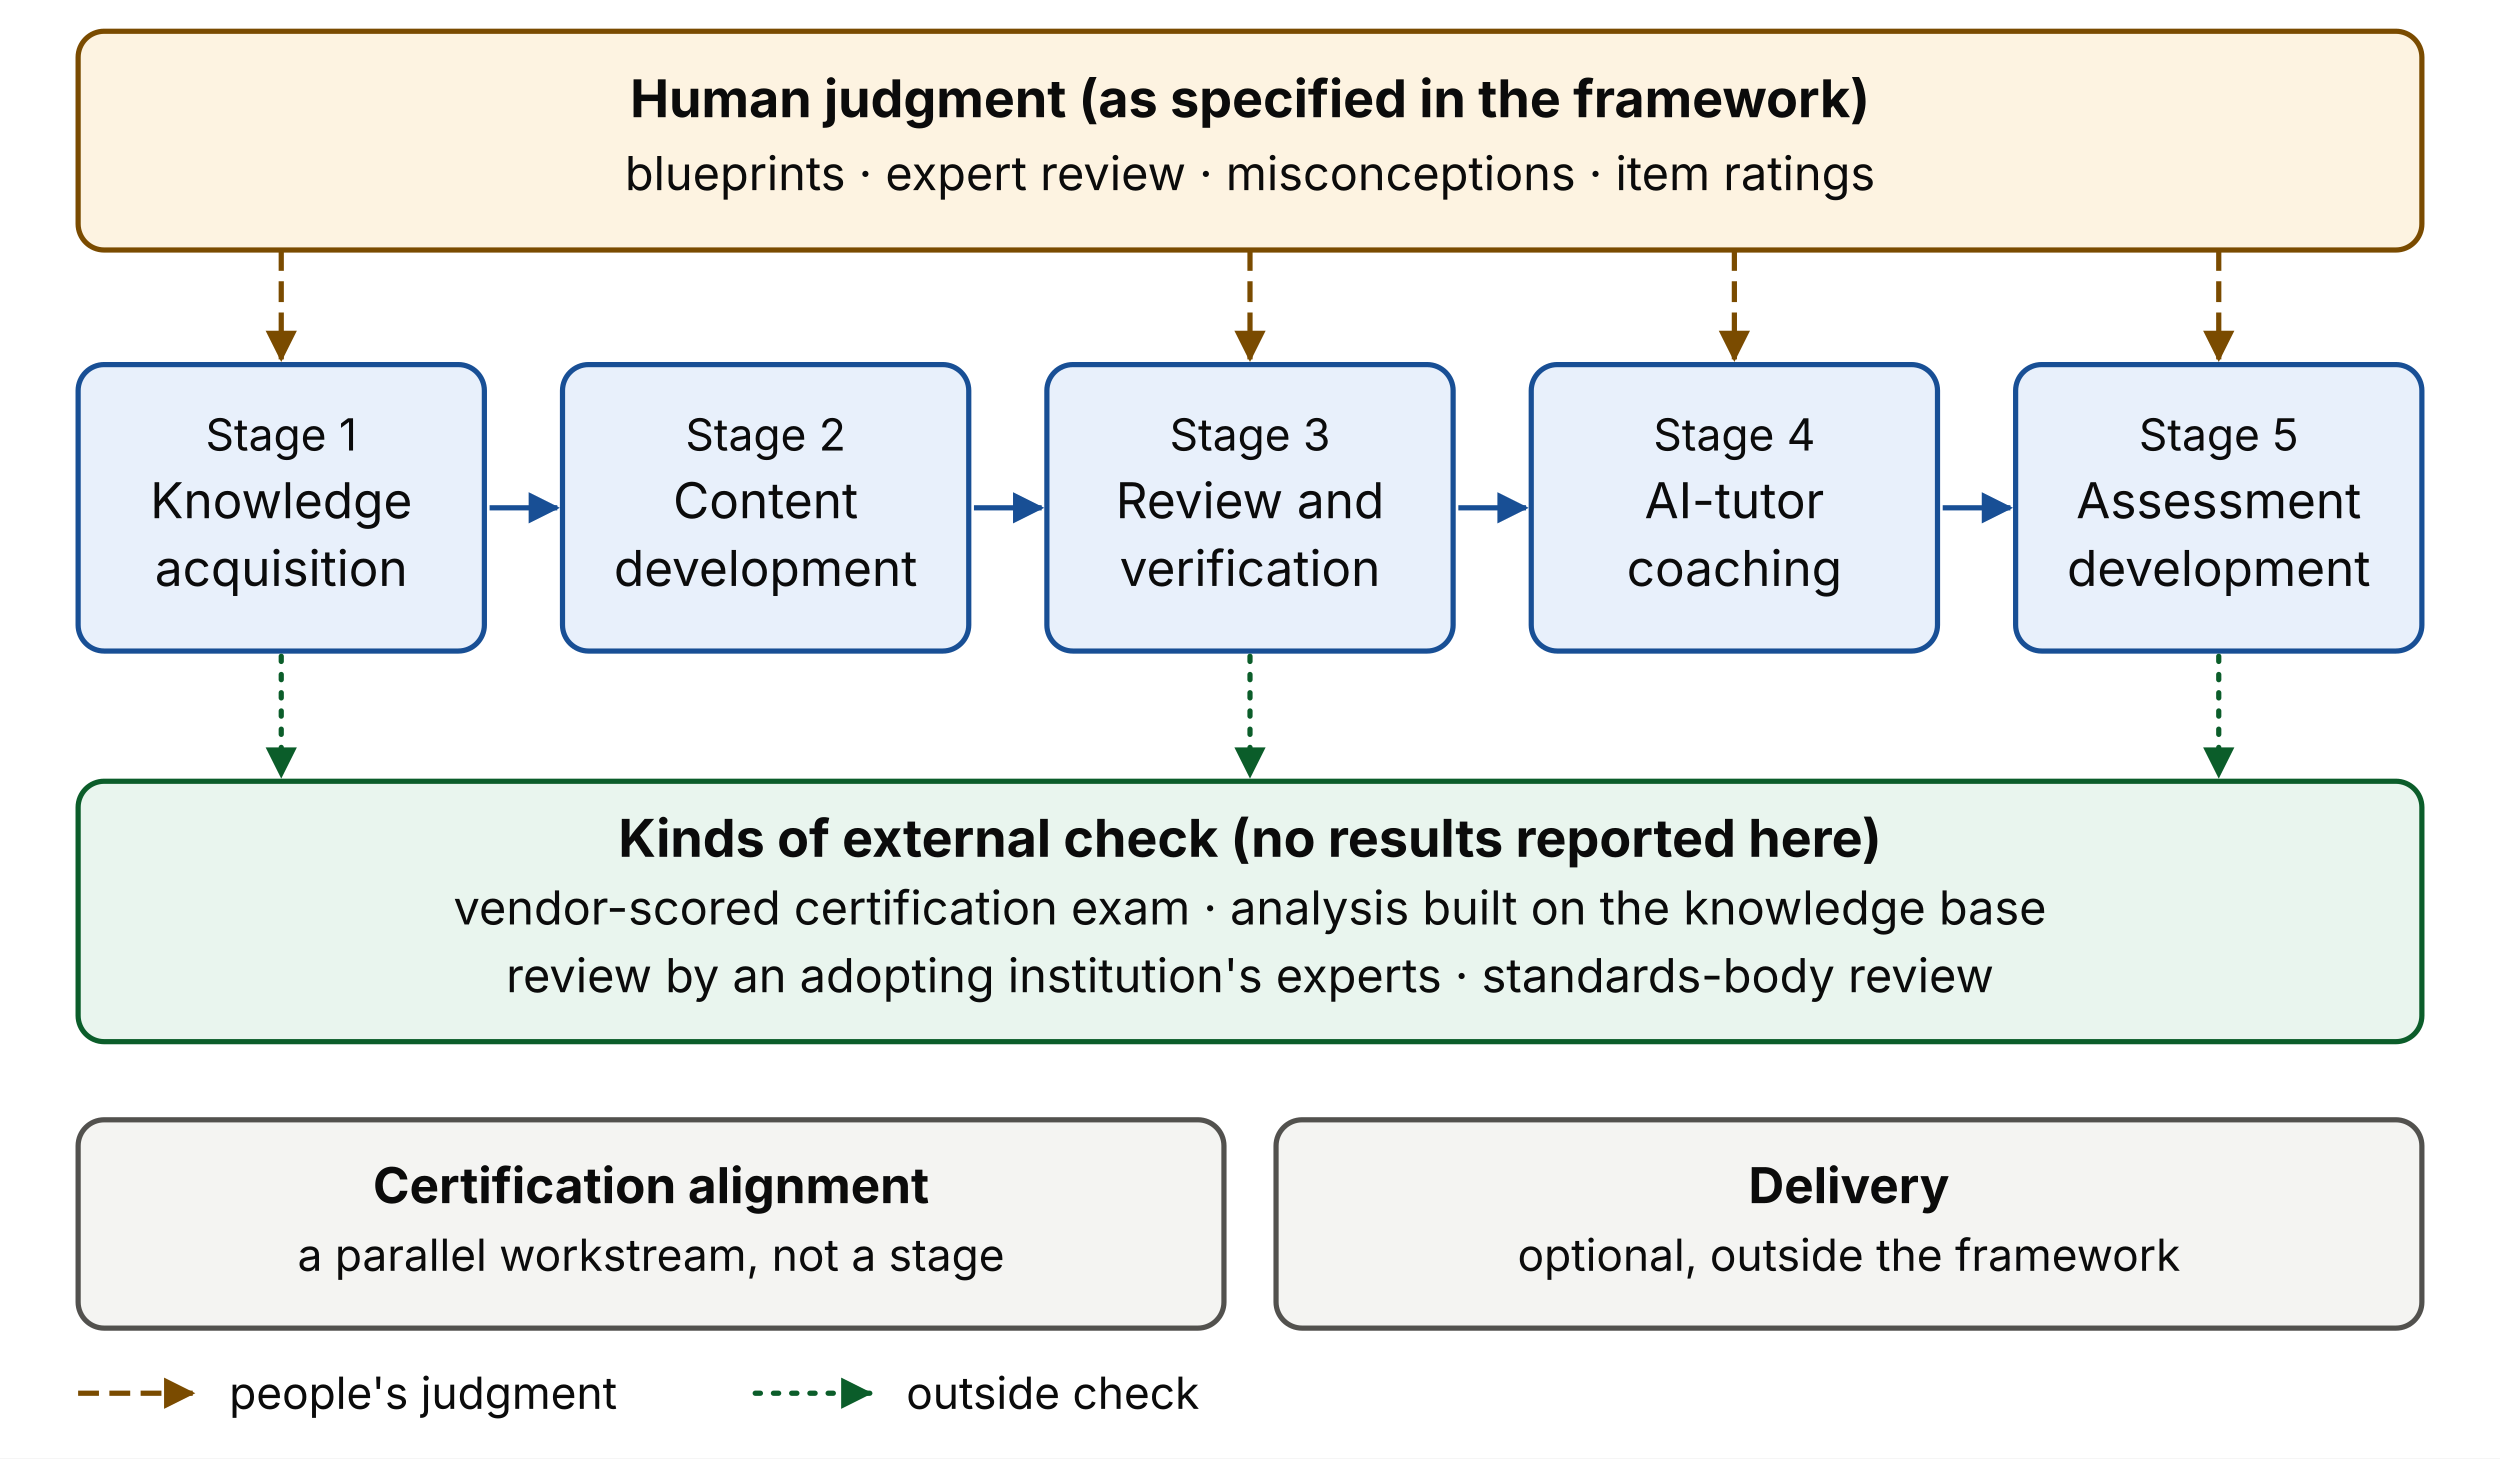
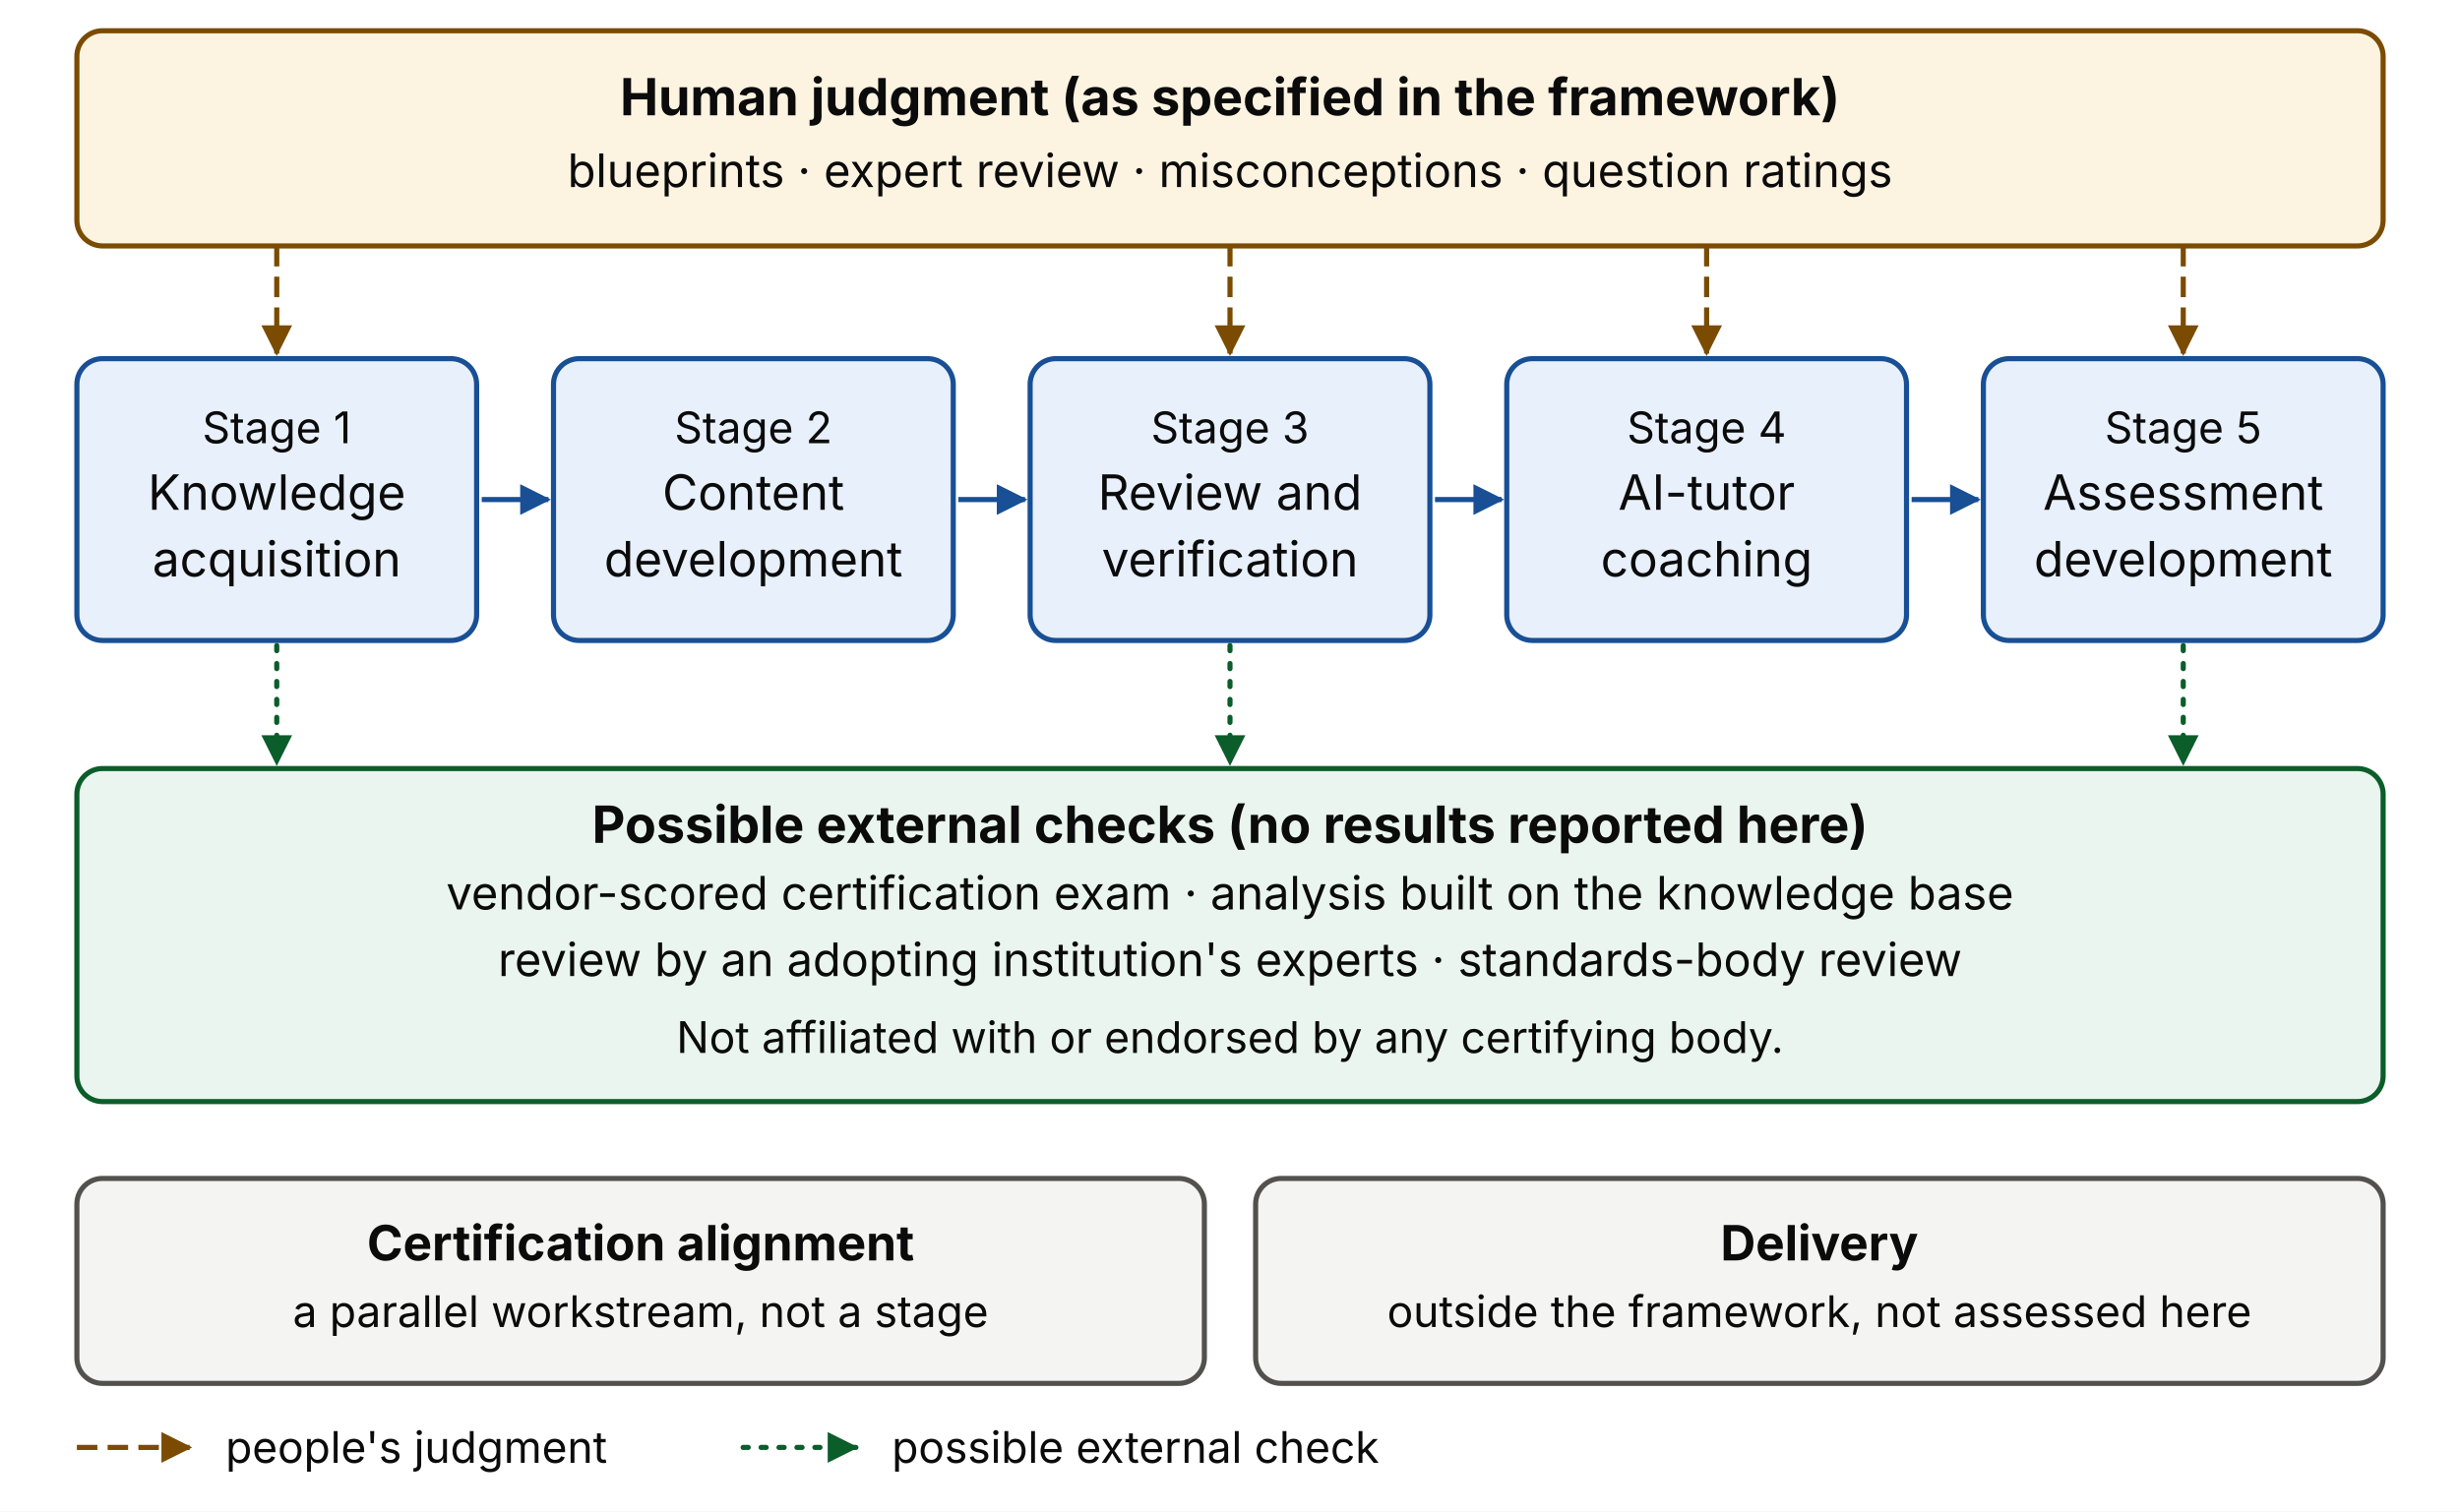
- <svg xmlns="http://www.w3.org/2000/svg" viewBox="0 0 960 560" role="img" aria-labelledby="t d" font-family="system-ui, -apple-system, 'Segoe UI', sans-serif">
+ <svg xmlns="http://www.w3.org/2000/svg" viewBox="0 0 960 590" role="img" aria-labelledby="t d" font-family="system-ui, -apple-system, 'Segoe UI', sans-serif">
  <defs>
    <marker id="head-blue" viewBox="0 0 12 12" refX="11" refY="6" markerWidth="12" markerHeight="12" markerUnits="userSpaceOnUse" orient="auto">
      <path d="M0 0 L12 6 L0 12 Z" fill="#184f95" />
    </marker>
    <marker id="head-amber" viewBox="0 0 12 12" refX="11" refY="6" markerWidth="12" markerHeight="12" markerUnits="userSpaceOnUse" orient="auto">
      <path d="M0 0 L12 6 L0 12 Z" fill="#7a4b00" />
    </marker>
    <marker id="head-green" viewBox="0 0 12 12" refX="11" refY="6" markerWidth="12" markerHeight="12" markerUnits="userSpaceOnUse" orient="auto">
      <path d="M0 0 L12 6 L0 12 Z" fill="#0b5d2a" />
    </marker>
  </defs>
-   <rect width="960" height="560" fill="#ffffff" />
+   <rect width="960" height="590" fill="#ffffff" />
  <rect x="30" y="12" width="900" height="84" rx="10" fill="#fdf3e1" stroke="#7a4b00" stroke-width="2" />
  <g fill="#0b0b0b" text-anchor="middle">
    <text x="480" y="45" font-size="20" font-weight="700">Human judgment (as specified in the framework)</text>
-     <text x="480" y="73" font-size="18">blueprints · expert review · misconceptions · item ratings</text>
+     <text x="480" y="73" font-size="18">blueprints · expert review · misconceptions · question ratings</text>
  </g>
  <g fill="#e8f0fb" stroke="#184f95" stroke-width="2">
    <rect x="30" y="140" width="156" height="110" rx="10" />
    <rect x="216" y="140" width="156" height="110" rx="10" />
    <rect x="402" y="140" width="156" height="110" rx="10" />
    <rect x="588" y="140" width="156" height="110" rx="10" />
    <rect x="774" y="140" width="156" height="110" rx="10" />
  </g>
  <g fill="#0b0b0b" text-anchor="middle">
    <text x="108" y="173" font-size="17">Stage 1</text>
    <text x="108" y="199" font-size="19">Knowledge</text>
    <text x="108" y="225" font-size="19">acquisition</text>
    <text x="294" y="173" font-size="17">Stage 2</text>
    <text x="294" y="199" font-size="19">Content</text>
    <text x="294" y="225" font-size="19">development</text>
    <text x="480" y="173" font-size="17">Stage 3</text>
    <text x="480" y="199" font-size="19">Review and</text>
    <text x="480" y="225" font-size="19">verification</text>
    <text x="666" y="173" font-size="17">Stage 4</text>
    <text x="666" y="199" font-size="19">AI-tutor</text>
    <text x="666" y="225" font-size="19">coaching</text>
    <text x="852" y="173" font-size="17">Stage 5</text>
    <text x="852" y="199" font-size="19">Assessment</text>
    <text x="852" y="225" font-size="19">development</text>
  </g>
  <g stroke="#184f95" stroke-width="2" fill="none">
    <line x1="188" y1="195" x2="214" y2="195" marker-end="url(#head-blue)" />
    <line x1="374" y1="195" x2="400" y2="195" marker-end="url(#head-blue)" />
    <line x1="560" y1="195" x2="586" y2="195" marker-end="url(#head-blue)" />
    <line x1="746" y1="195" x2="772" y2="195" marker-end="url(#head-blue)" />
  </g>
  <g stroke="#7a4b00" stroke-width="2" fill="none" stroke-dasharray="8 4">
    <line x1="108" y1="96" x2="108" y2="138" marker-end="url(#head-amber)" />
    <line x1="480" y1="96" x2="480" y2="138" marker-end="url(#head-amber)" />
    <line x1="666" y1="96" x2="666" y2="138" marker-end="url(#head-amber)" />
    <line x1="852" y1="96" x2="852" y2="138" marker-end="url(#head-amber)" />
  </g>
  <g stroke="#0b5d2a" stroke-width="2" fill="none" stroke-dasharray="2 5" stroke-linecap="round">
    <line x1="108" y1="252" x2="108" y2="298" marker-end="url(#head-green)" />
    <line x1="480" y1="252" x2="480" y2="298" marker-end="url(#head-green)" />
    <line x1="852" y1="252" x2="852" y2="298" marker-end="url(#head-green)" />
  </g>
-   <rect x="30" y="300" width="900" height="100" rx="10" fill="#e9f5ee" stroke="#0b5d2a" stroke-width="2" />
+   <rect x="30" y="300" width="900" height="130" rx="10" fill="#e9f5ee" stroke="#0b5d2a" stroke-width="2" />
  <g fill="#0b0b0b" text-anchor="middle">
-     <text x="480" y="329" font-size="20" font-weight="700">Kinds of external check (no results reported here)</text>
+     <text x="480" y="329" font-size="20" font-weight="700">Possible external checks (no results reported here)</text>
    <text x="480" y="355" font-size="18">vendor-scored certification exam · analysis built on the knowledge base</text>
    <text x="480" y="381" font-size="18">review by an adopting institution's experts · standards-body review</text>
+     <text x="480" y="411" font-size="17">Not affiliated with or endorsed by any certifying body.</text>
  </g>
  <g fill="#f4f4f2" stroke="#52514e" stroke-width="2">
-     <rect x="30" y="430" width="440" height="80" rx="10" />
-     <rect x="490" y="430" width="440" height="80" rx="10" />
+     <rect x="30" y="460" width="440" height="80" rx="10" />
+     <rect x="490" y="460" width="440" height="80" rx="10" />
  </g>
  <g fill="#0b0b0b" text-anchor="middle">
-     <text x="250" y="462" font-size="19" font-weight="700">Certification alignment</text>
-     <text x="250" y="488" font-size="17">a parallel workstream, not a stage</text>
-     <text x="710" y="462" font-size="19" font-weight="700">Delivery</text>
-     <text x="710" y="488" font-size="17">optional, outside the framework</text>
+     <text x="250" y="492" font-size="19" font-weight="700">Certification alignment</text>
+     <text x="250" y="518" font-size="17">a parallel workstream, not a stage</text>
+     <text x="710" y="492" font-size="19" font-weight="700">Delivery</text>
+     <text x="710" y="518" font-size="17">outside the framework, not assessed here</text>
  </g>
-   <line x1="30" y1="535" x2="74" y2="535" stroke="#7a4b00" stroke-width="2" stroke-dasharray="8 4" marker-end="url(#head-amber)" />
-   <line x1="290" y1="535" x2="334" y2="535" stroke="#0b5d2a" stroke-width="2" stroke-dasharray="2 5" stroke-linecap="round" marker-end="url(#head-green)" />
+   <line x1="30" y1="565" x2="74" y2="565" stroke="#7a4b00" stroke-width="2" stroke-dasharray="8 4" marker-end="url(#head-amber)" />
+   <line x1="290" y1="565" x2="334" y2="565" stroke="#0b5d2a" stroke-width="2" stroke-dasharray="2 5" stroke-linecap="round" marker-end="url(#head-green)" />
  <g fill="#0b0b0b" font-size="17">
-     <text x="88" y="541">people's judgment</text>
-     <text x="348" y="541">outside check</text>
+     <text x="88" y="571">people's judgment</text>
+     <text x="348" y="571">possible external check</text>
  </g>
</svg>
